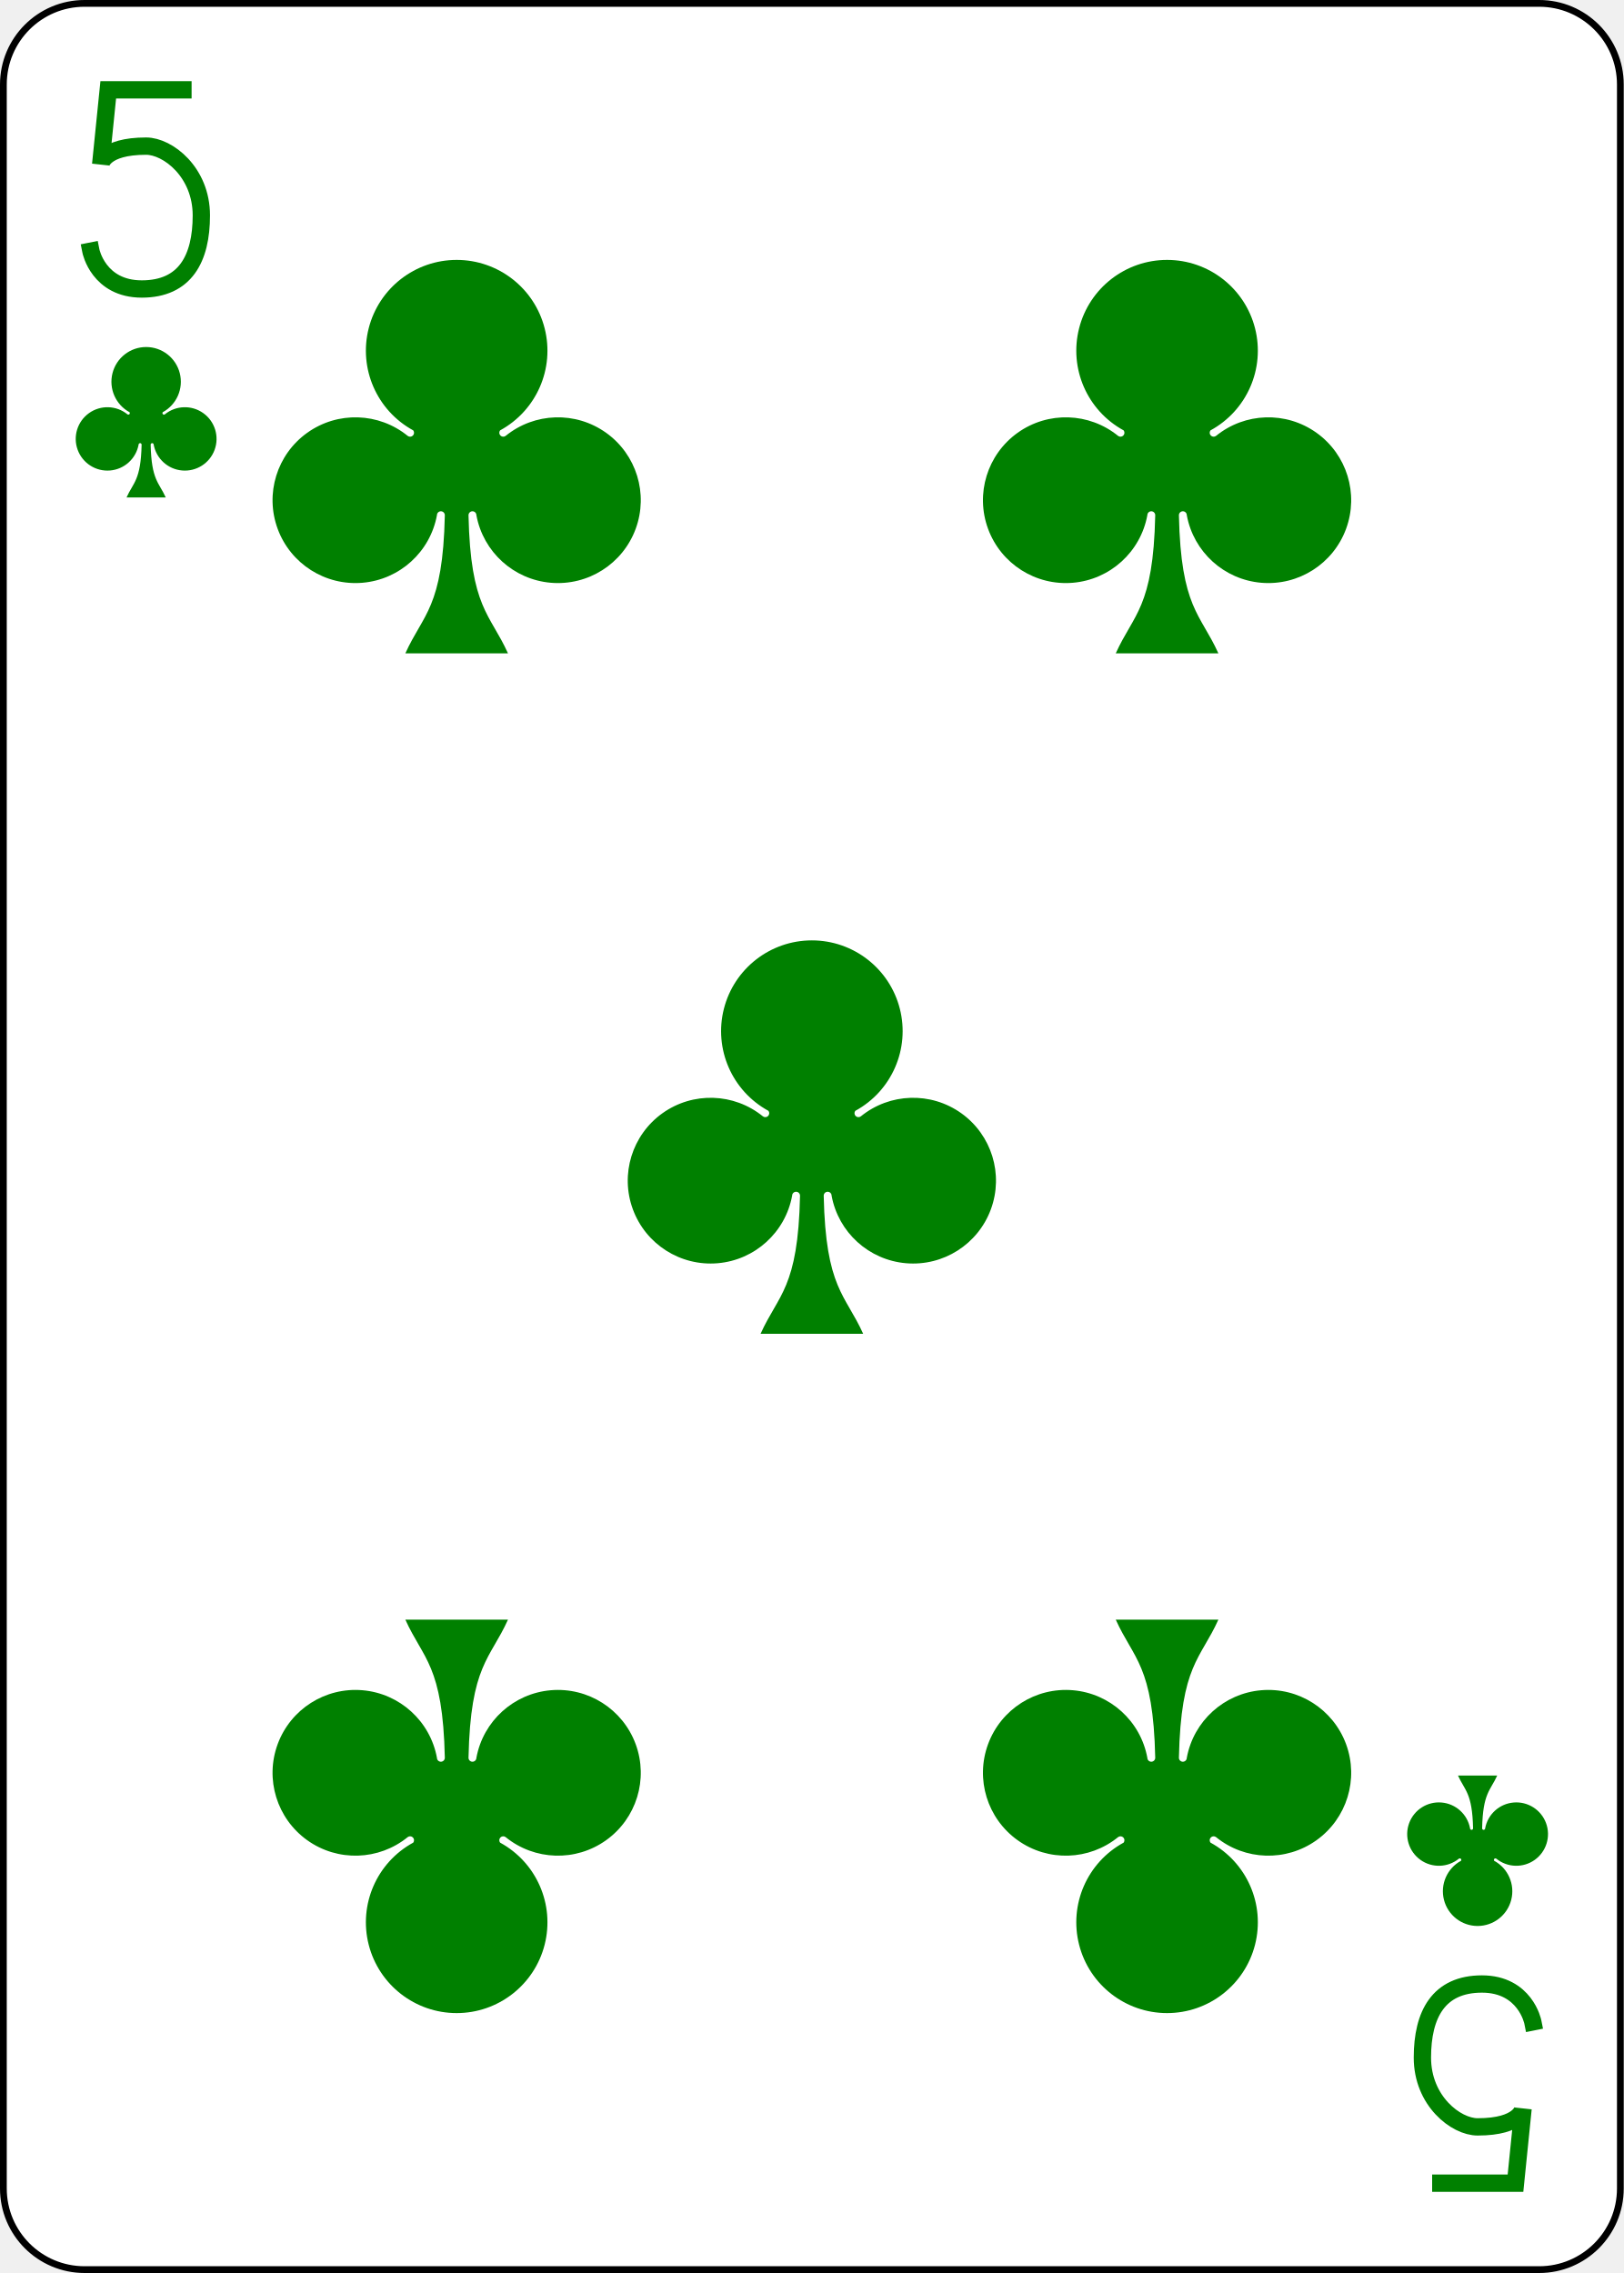
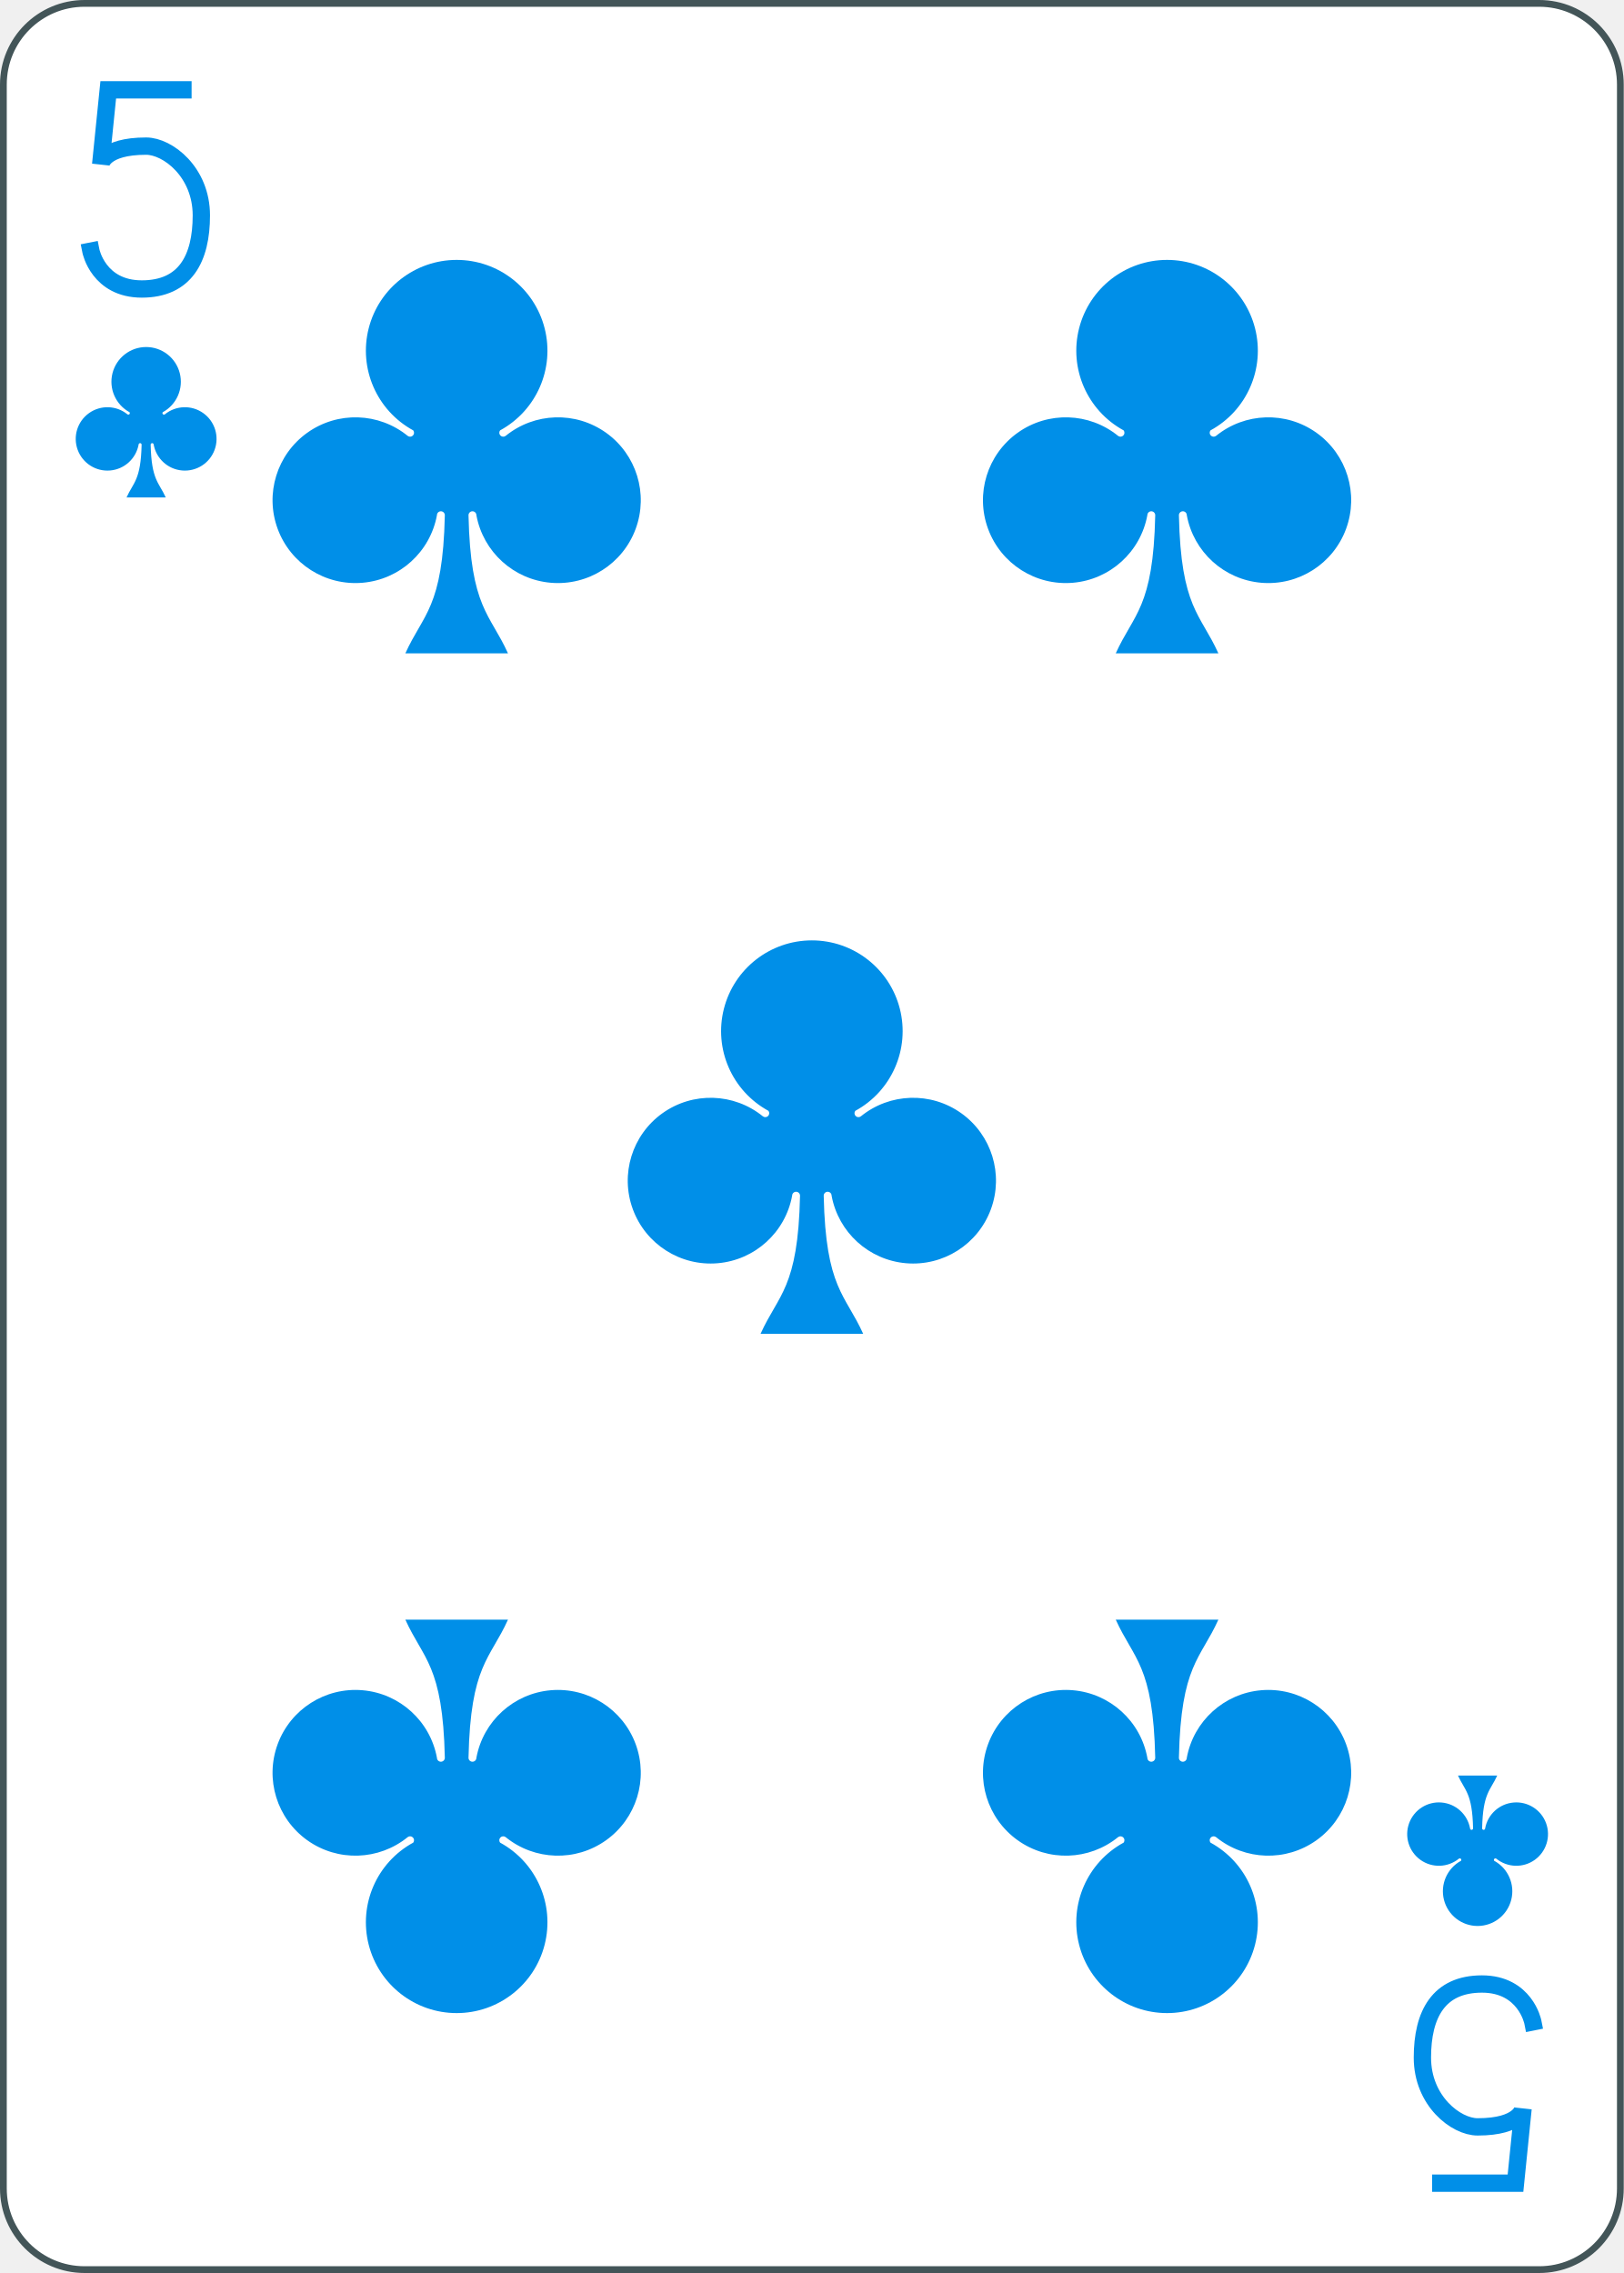
<svg xmlns="http://www.w3.org/2000/svg" xmlns:xlink="http://www.w3.org/1999/xlink" class="card" face="5C" height="3.5in" preserveAspectRatio="none" viewBox="-120 -168 240 336" width="2.5in">
  <defs>
    <symbol id="SC5" viewBox="-600 -600 1200 1200" preserveAspectRatio="xMinYMid">
-       <path d="M30 150C35 385 85 400 130 500L-130 500C-85 400 -35 385 -30 150A10 10 0 0 0 -50 150A210 210 0 1 1 -124 -51A10 10 0 0 0 -110 -65A230 230 0 1 1 110 -65A10 10 0 0 0 124 -51A210 210 0 1 1 50 150A10 10 0 0 0 30 150Z" fill="green" />
+       <path d="M30 150C35 385 85 400 130 500L-130 500C-85 400 -35 385 -30 150A10 10 0 0 0 -50 150A210 210 0 1 1 -124 -51A10 10 0 0 0 -110 -65A230 230 0 1 1 110 -65A10 10 0 0 0 124 -51A210 210 0 1 1 50 150A10 10 0 0 0 30 150Z" fill="#008fe8" />
    </symbol>
    <symbol id="VC5" viewBox="-500 -500 1000 1000" preserveAspectRatio="xMinYMid">
-       <path d="M170 -460L-175 -460L-210 -115C-210 -115 -200 -200 0 -200C100 -200 255 -80 255 120C255 320 180 460 -20 460C-220 460 -255 285 -255 285" stroke="green" stroke-width="80" stroke-linecap="square" stroke-miterlimit="1.5" fill="none" />
+       <path d="M170 -460L-175 -460L-210 -115C-210 -115 -200 -200 0 -200C100 -200 255 -80 255 120C255 320 180 460 -20 460C-220 460 -255 285 -255 285" stroke="#008fe8" stroke-width="80" stroke-linecap="square" stroke-miterlimit="1.5" fill="none" />
    </symbol>
  </defs>
-   <rect width="239" height="335" x="-119.5" y="-167.5" rx="12" ry="12" fill="white" stroke="black" />
+   <rect width="239" height="335" x="-119.5" y="-167.5" rx="12" ry="12" fill="white" stroke="#435558" />
  <use xlink:href="#VC5" height="32" width="32" x="-114.4" y="-156" />
  <use xlink:href="#SC5" height="26.769" width="26.769" x="-111.784" y="-119" />
  <use xlink:href="#SC5" height="70" width="70" x="-87.501" y="-135.588" />
  <use xlink:href="#SC5" height="70" width="70" x="17.501" y="-135.588" />
  <use xlink:href="#SC5" height="70" width="70" x="-35" y="-35" />
  <g transform="rotate(180)">
    <use xlink:href="#VC5" height="32" width="32" x="-114.4" y="-156" />
    <use xlink:href="#SC5" height="26.769" width="26.769" x="-111.784" y="-119" />
    <use xlink:href="#SC5" height="70" width="70" x="-87.501" y="-135.588" />
    <use xlink:href="#SC5" height="70" width="70" x="17.501" y="-135.588" />
  </g>
</svg>
